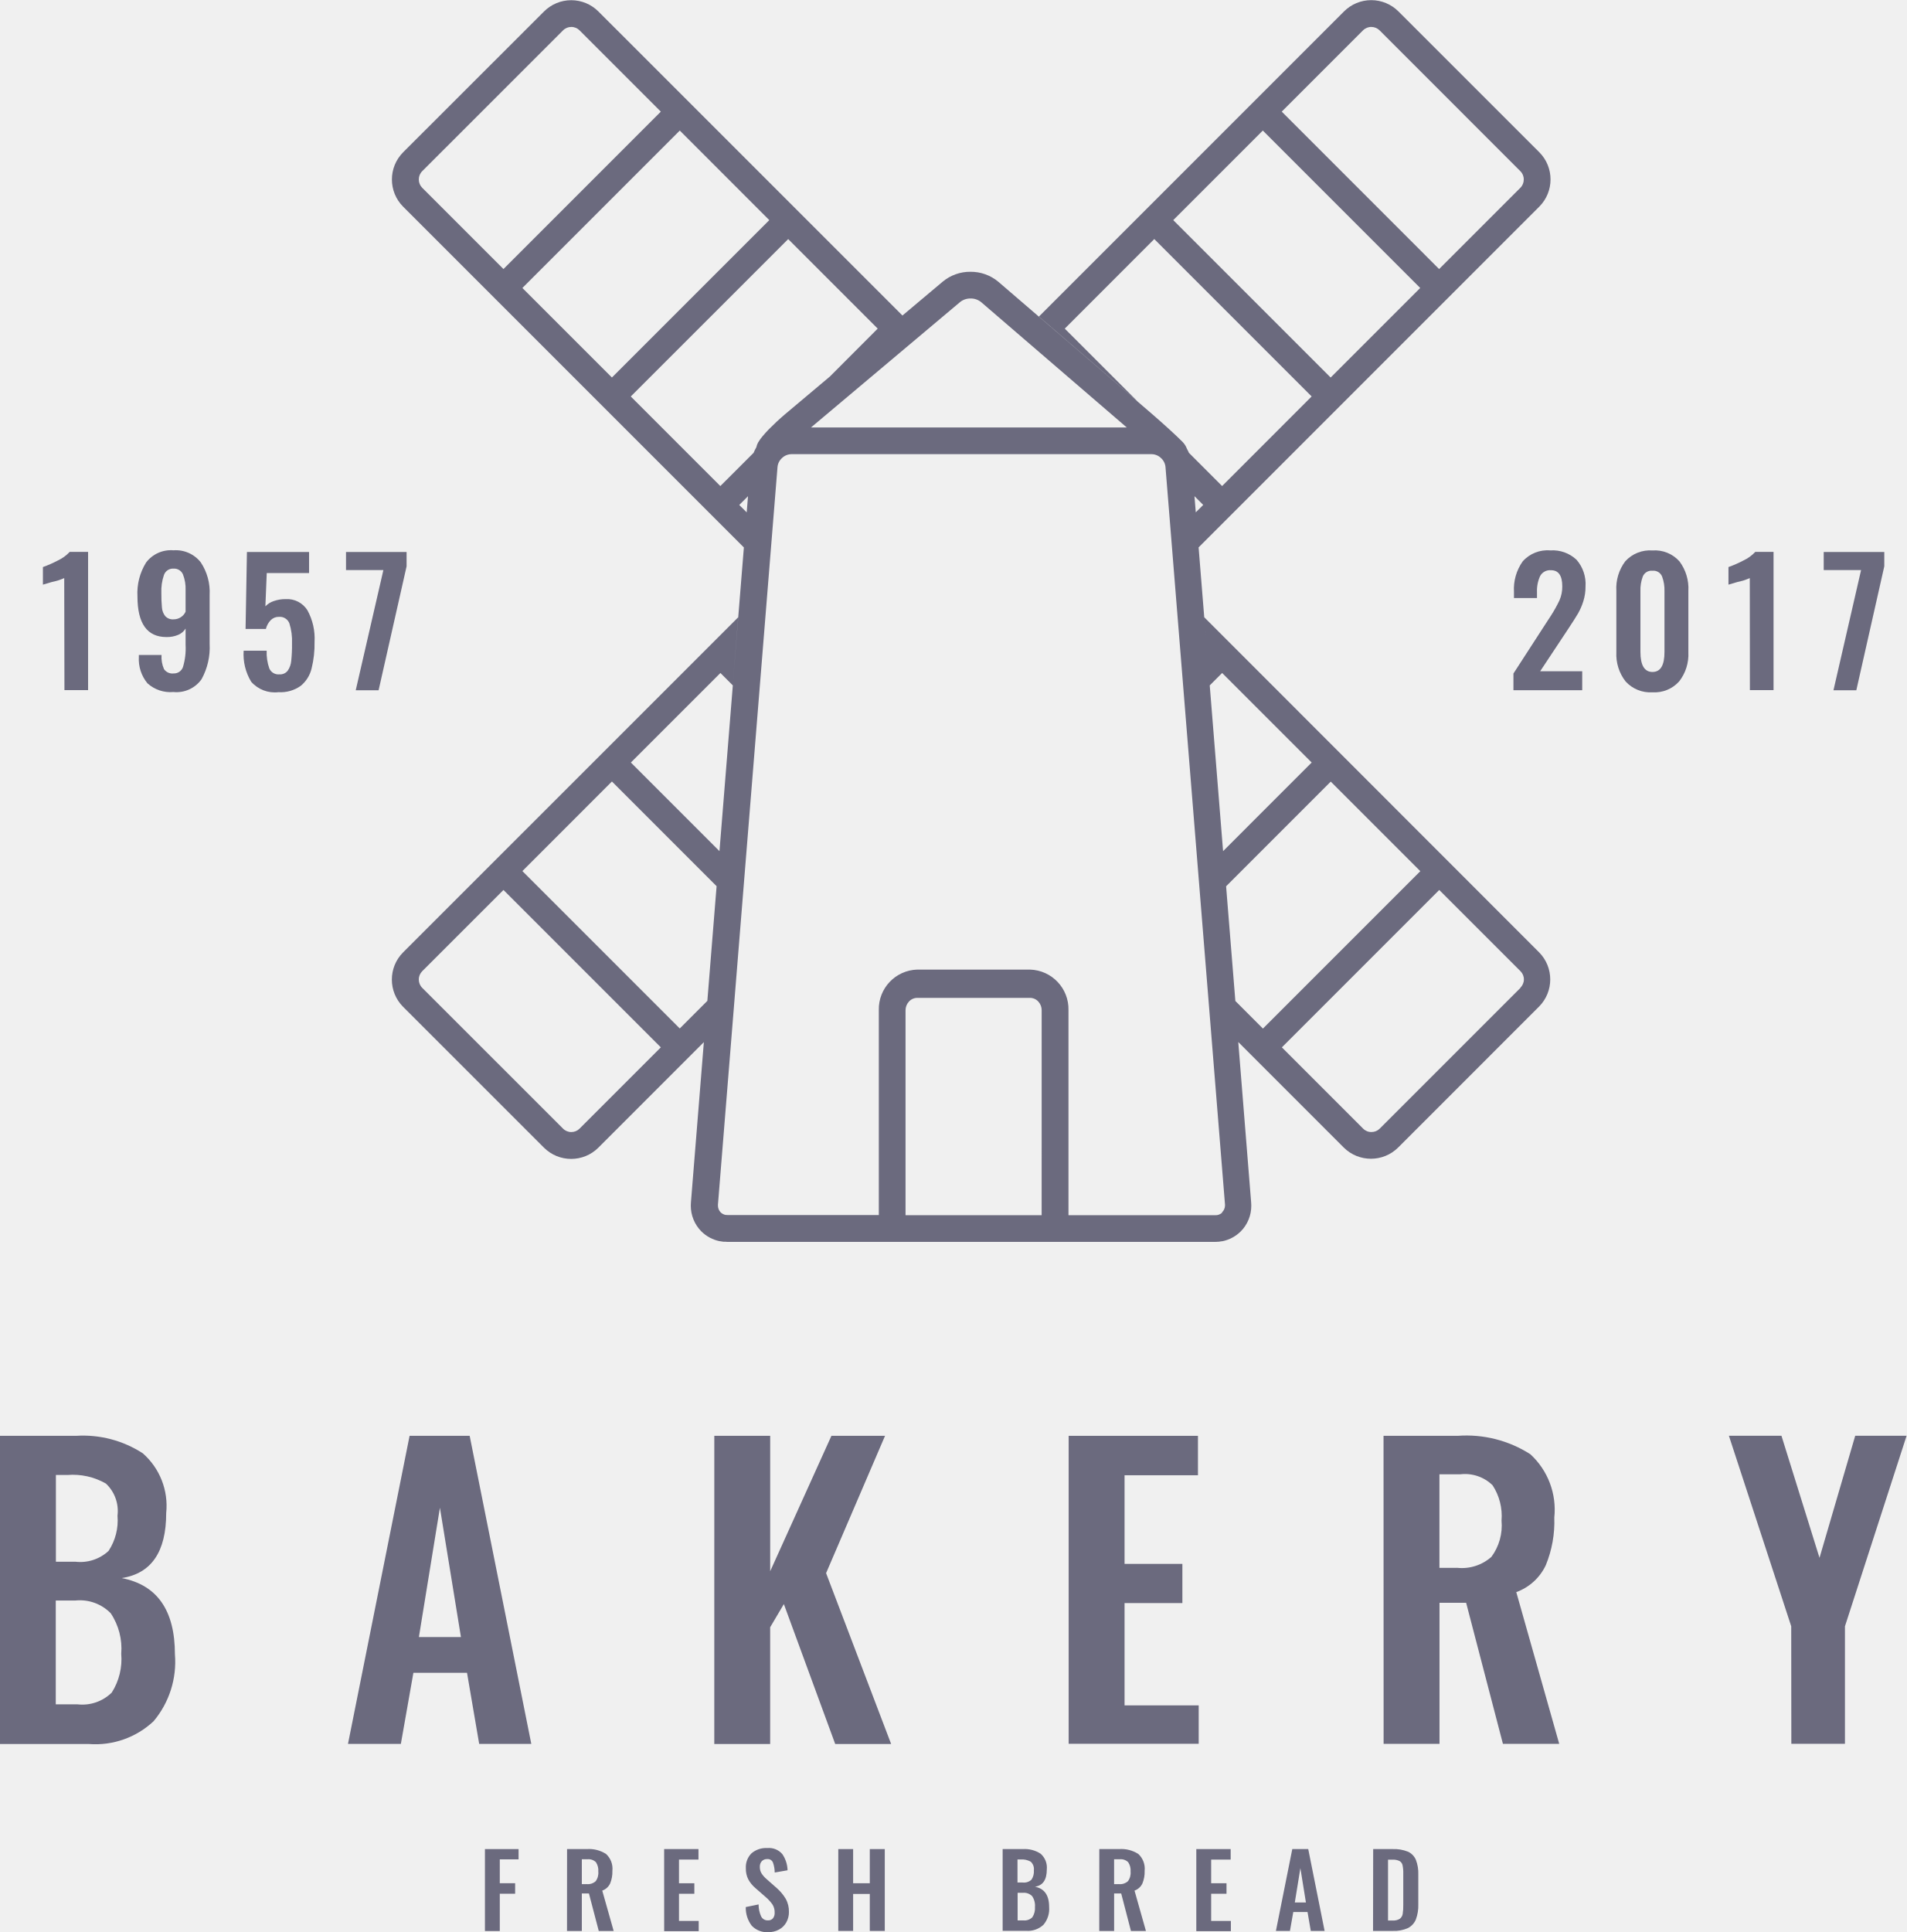
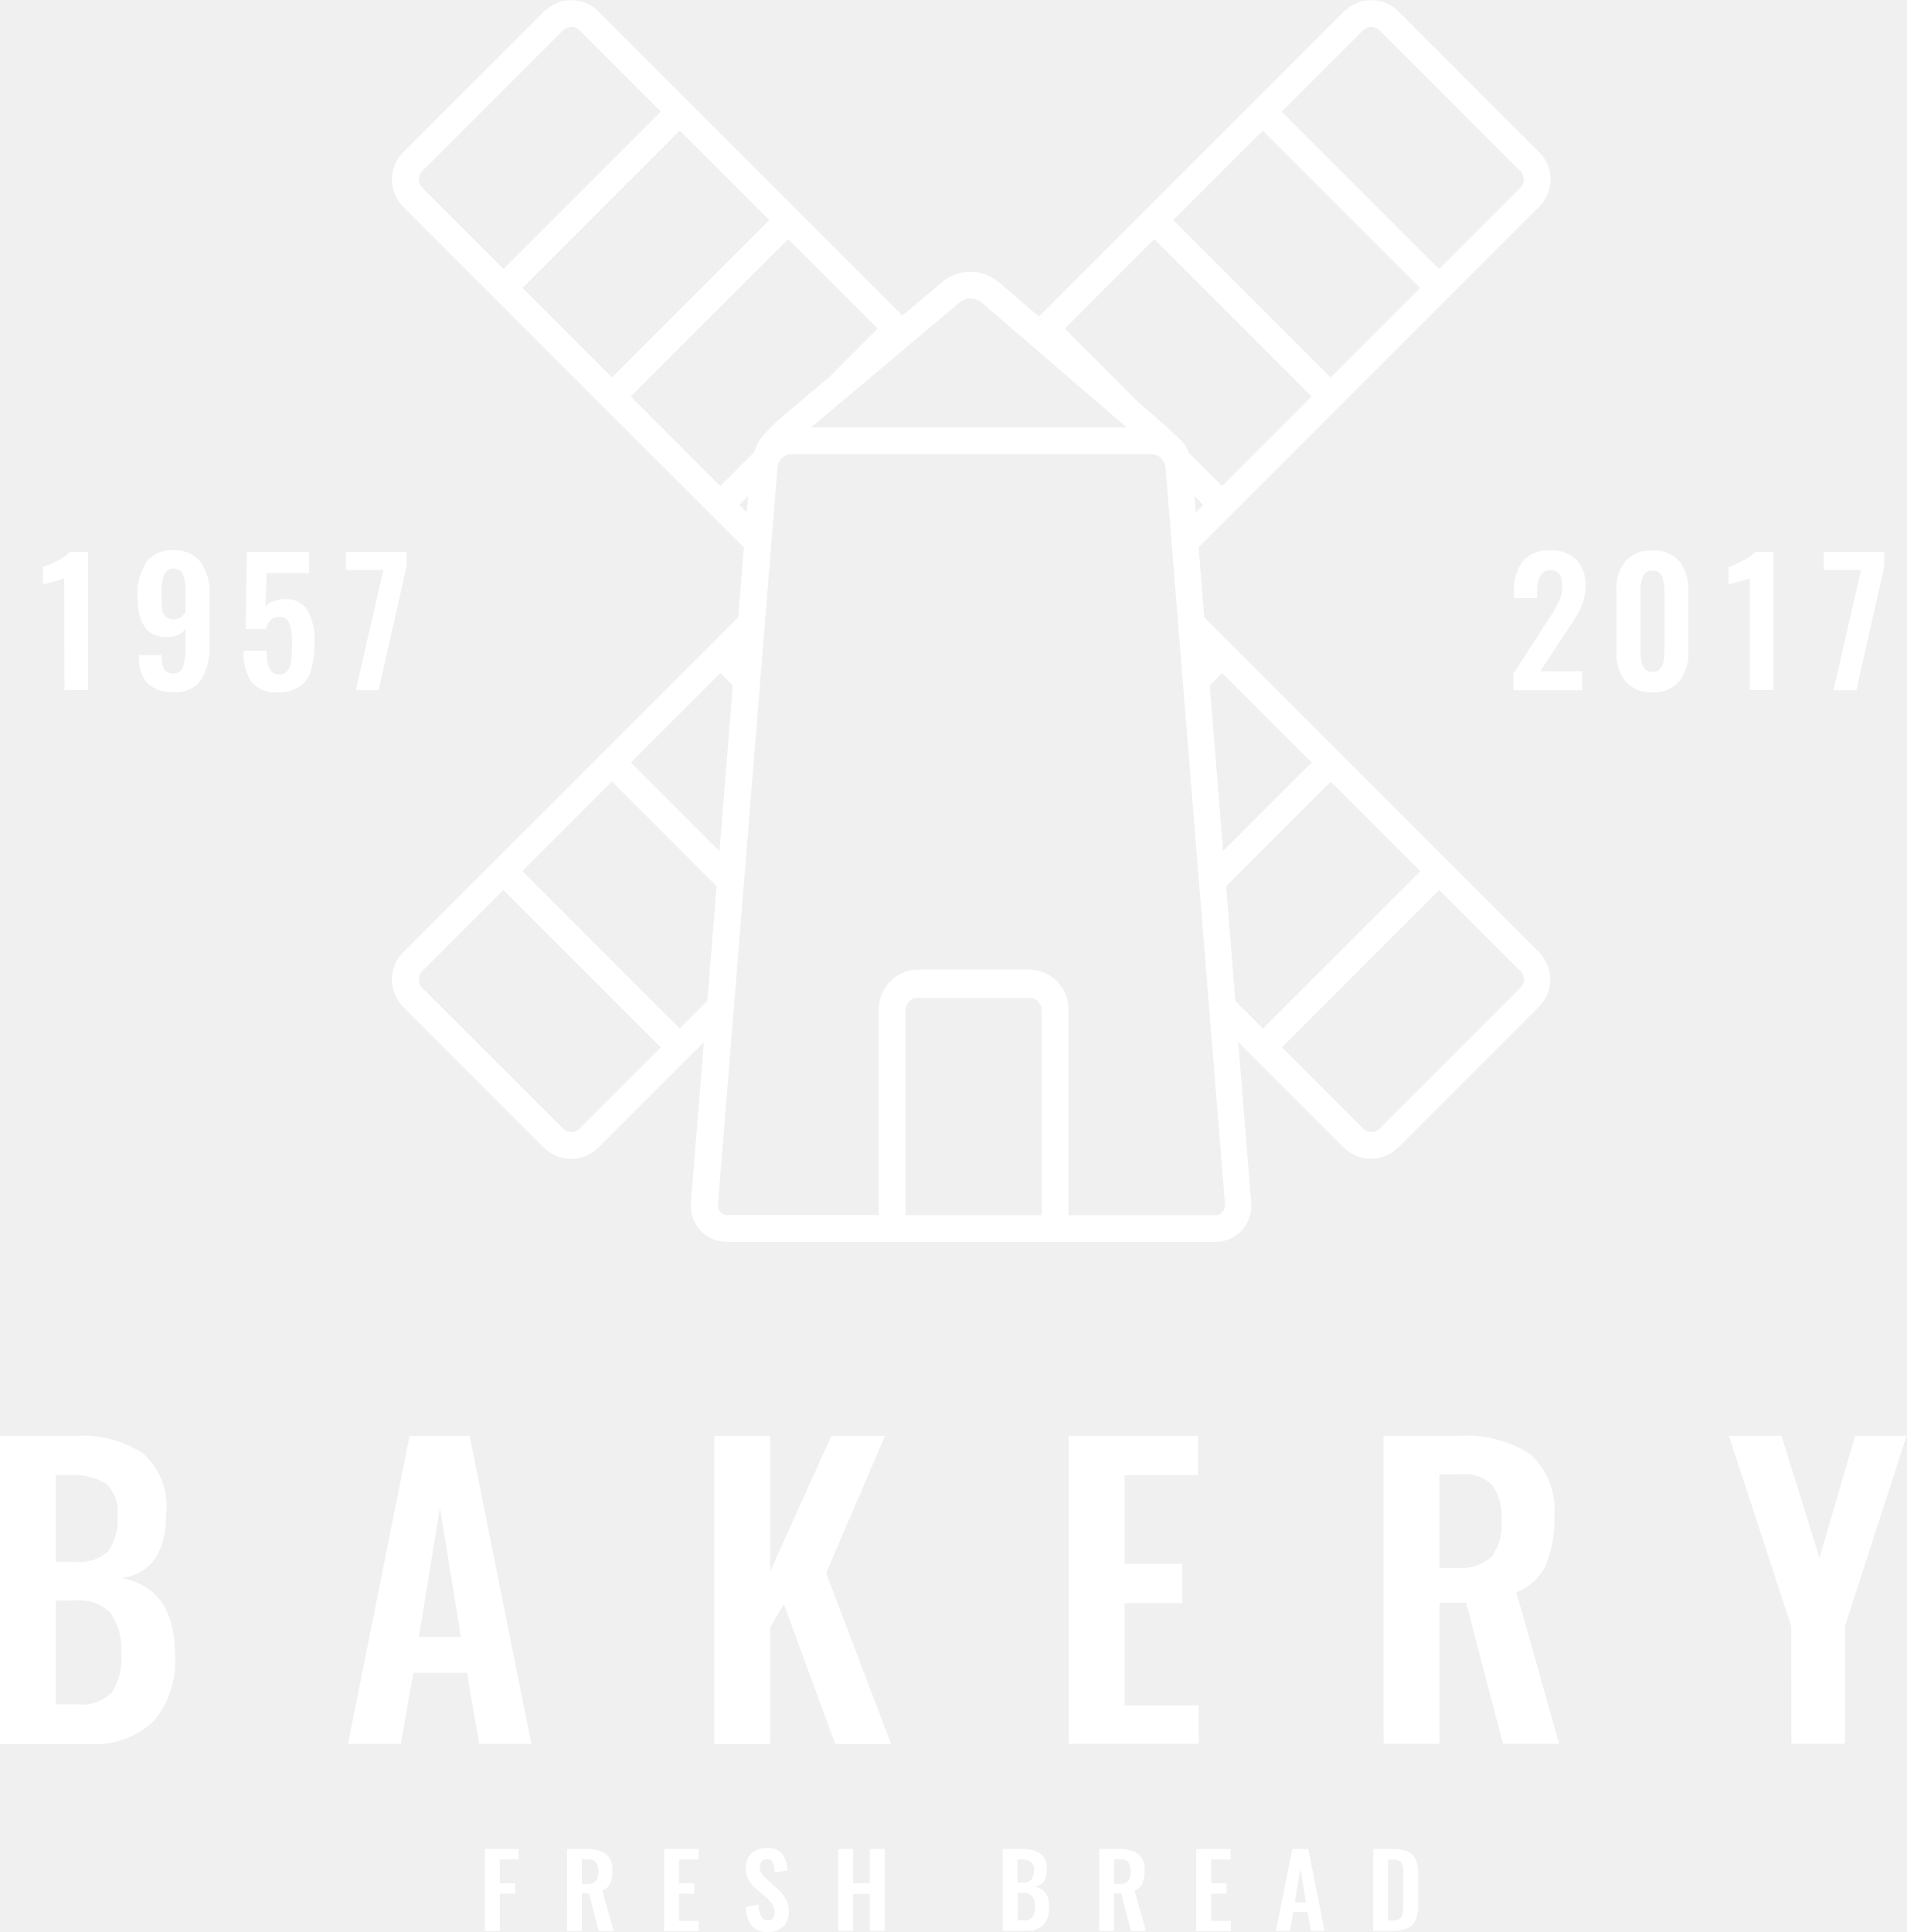
<svg xmlns="http://www.w3.org/2000/svg" id="Group_58" data-name="Group 58" width="72.542" height="73.503" viewBox="0 0 72.542 73.503">
  <g id="Group_41" data-name="Group 41" transform="translate(1.633 20.941)">
-     <path id="Path_83" data-name="Path 83" d="M-1499.659,2394.181a2.311,2.311,0,0,1-.474.149c-.221.065-.333.1-.337.1v-.669a4.459,4.459,0,0,0,.568-.25,1.465,1.465,0,0,0,.451-.327h.7v5.259h-.9Z" transform="translate(1500.47 -2393.128)" fill="#6b6a7e" />
-     <path id="Path_84" data-name="Path 84" d="M-1495.461,2398.167a1.443,1.443,0,0,1-.328-1v-.078h.864a1.13,1.13,0,0,0,.094.539.388.388,0,0,0,.367.163.361.361,0,0,0,.354-.244,2.451,2.451,0,0,0,.1-.841v-.623a.594.594,0,0,1-.279.239,1.093,1.093,0,0,1-.448.085q-1.105,0-1.105-1.546a2.206,2.206,0,0,1,.329-1.29,1.184,1.184,0,0,1,1.041-.465,1.208,1.208,0,0,1,1.039.458,2.041,2.041,0,0,1,.338,1.238v1.864a2.507,2.507,0,0,1-.308,1.345,1.166,1.166,0,0,1-1.069.487A1.3,1.3,0,0,1-1495.461,2398.167Zm1.451-2.725v-.818a1.491,1.491,0,0,0-.1-.6.367.367,0,0,0-.362-.221.362.362,0,0,0-.36.238,1.845,1.845,0,0,0-.1.691,5.339,5.339,0,0,0,.022.556.6.6,0,0,0,.124.321.39.39,0,0,0,.321.124A.5.5,0,0,0-1494.01,2395.443Z" transform="translate(1499.439 -2393.111)" fill="#6b6a7e" />
-     <path id="Path_85" data-name="Path 85" d="M-1490.355,2398.126a2.016,2.016,0,0,1-.288-1.184h.876a1.8,1.8,0,0,0,.1.675.376.376,0,0,0,.382.226.367.367,0,0,0,.319-.14.774.774,0,0,0,.134-.376,5.766,5.766,0,0,0,.029-.659,2.23,2.23,0,0,0-.1-.766.39.39,0,0,0-.4-.247.421.421,0,0,0-.308.124.72.72,0,0,0-.186.337h-.773l.052-2.928h2.364v.8h-1.61l-.052,1.267a.761.761,0,0,1,.318-.2,1.319,1.319,0,0,1,.455-.075.911.911,0,0,1,.827.425,2.232,2.232,0,0,1,.271,1.2,3.891,3.891,0,0,1-.114,1.019,1.222,1.222,0,0,1-.412.656,1.318,1.318,0,0,1-.845.241A1.194,1.194,0,0,1-1490.355,2398.126Z" transform="translate(1498.281 -2393.128)" fill="#6b6a7e" />
-     <path id="Path_86" data-name="Path 86" d="M-1484.209,2393.875h-1.422v-.687h2.305v.545l-1.065,4.715h-.87Z" transform="translate(1497.164 -2393.128)" fill="#6b6a7e" />
+     <path id="Path_83" data-name="Path 83" d="M-1499.659,2394.181a2.311,2.311,0,0,1-.474.149c-.221.065-.333.1-.337.1v-.669a4.459,4.459,0,0,0,.568-.25,1.465,1.465,0,0,0,.451-.327h.7v5.259h-.9Z" transform="translate(1500.47 -2393.128)" fill="#FFFFFF" />
+     <path id="Path_84" data-name="Path 84" d="M-1495.461,2398.167a1.443,1.443,0,0,1-.328-1v-.078h.864a1.13,1.13,0,0,0,.094.539.388.388,0,0,0,.367.163.361.361,0,0,0,.354-.244,2.451,2.451,0,0,0,.1-.841v-.623a.594.594,0,0,1-.279.239,1.093,1.093,0,0,1-.448.085q-1.105,0-1.105-1.546a2.206,2.206,0,0,1,.329-1.29,1.184,1.184,0,0,1,1.041-.465,1.208,1.208,0,0,1,1.039.458,2.041,2.041,0,0,1,.338,1.238v1.864a2.507,2.507,0,0,1-.308,1.345,1.166,1.166,0,0,1-1.069.487A1.3,1.3,0,0,1-1495.461,2398.167Zm1.451-2.725v-.818a1.491,1.491,0,0,0-.1-.6.367.367,0,0,0-.362-.221.362.362,0,0,0-.36.238,1.845,1.845,0,0,0-.1.691,5.339,5.339,0,0,0,.022.556.6.6,0,0,0,.124.321.39.39,0,0,0,.321.124A.5.5,0,0,0-1494.01,2395.443Z" transform="translate(1499.439 -2393.111)" fill="#FFFFFF" />
+     <path id="Path_85" data-name="Path 85" d="M-1490.355,2398.126a2.016,2.016,0,0,1-.288-1.184h.876a1.8,1.8,0,0,0,.1.675.376.376,0,0,0,.382.226.367.367,0,0,0,.319-.14.774.774,0,0,0,.134-.376,5.766,5.766,0,0,0,.029-.659,2.23,2.23,0,0,0-.1-.766.39.39,0,0,0-.4-.247.421.421,0,0,0-.308.124.72.72,0,0,0-.186.337h-.773l.052-2.928h2.364v.8h-1.61l-.052,1.267a.761.761,0,0,1,.318-.2,1.319,1.319,0,0,1,.455-.075.911.911,0,0,1,.827.425,2.232,2.232,0,0,1,.271,1.2,3.891,3.891,0,0,1-.114,1.019,1.222,1.222,0,0,1-.412.656,1.318,1.318,0,0,1-.845.241A1.194,1.194,0,0,1-1490.355,2398.126Z" transform="translate(1498.281 -2393.128)" fill="#FFFFFF" />
+     <path id="Path_86" data-name="Path 86" d="M-1484.209,2393.875h-1.422v-.687h2.305v.545l-1.065,4.715h-.87Z" transform="translate(1497.164 -2393.128)" fill="#FFFFFF" />
  </g>
  <g id="Group_42" data-name="Group 42" transform="translate(57.587 20.941)">
-     <path id="Path_87" data-name="Path 87" d="M-1428.475,2397.794l1.3-2.007.123-.188a5.166,5.166,0,0,0,.328-.588,1.289,1.289,0,0,0,.107-.536c0-.406-.143-.611-.429-.611a.427.427,0,0,0-.416.227,1.348,1.348,0,0,0-.117.611v.221h-.876v-.233a1.825,1.825,0,0,1,.331-1.161,1.261,1.261,0,0,1,1.052-.419,1.325,1.325,0,0,1,1,.358,1.406,1.406,0,0,1,.34,1.013,1.83,1.83,0,0,1-.084.565,2.37,2.37,0,0,1-.2.461q-.117.2-.363.572l-1.079,1.629h1.6v.721h-2.617Z" transform="translate(1428.475 -2393.111)" fill="#6b6a7e" />
-     <path id="Path_88" data-name="Path 88" d="M-1423.087,2398.094a1.672,1.672,0,0,1-.35-1.111v-2.332a1.7,1.7,0,0,1,.341-1.129,1.27,1.27,0,0,1,1.034-.41,1.251,1.251,0,0,1,1.024.413,1.711,1.711,0,0,1,.341,1.126v2.332a1.668,1.668,0,0,1-.35,1.111,1.256,1.256,0,0,1-1.014.415A1.272,1.272,0,0,1-1423.087,2398.094Zm1.481-1.124v-2.306a1.471,1.471,0,0,0-.091-.561.355.355,0,0,0-.365-.219.358.358,0,0,0-.368.216,1.45,1.45,0,0,0-.091.564v2.306q0,.765.459.765T-1421.606,2396.97Z" transform="translate(1427.353 -2393.111)" fill="#6b6a7e" />
-     <path id="Path_89" data-name="Path 89" d="M-1417.136,2394.181a2.318,2.318,0,0,1-.473.149c-.221.065-.334.1-.338.1v-.669a4.466,4.466,0,0,0,.569-.25,1.475,1.475,0,0,0,.451-.327h.695v5.259h-.9Z" transform="translate(1426.129 -2393.128)" fill="#6b6a7e" />
-     <path id="Path_90" data-name="Path 90" d="M-1411.863,2393.875h-1.422v-.687h2.305v.545l-1.064,4.715h-.87Z" transform="translate(1425.091 -2393.128)" fill="#6b6a7e" />
+     <path id="Path_87" data-name="Path 87" d="M-1428.475,2397.794l1.3-2.007.123-.188a5.166,5.166,0,0,0,.328-.588,1.289,1.289,0,0,0,.107-.536c0-.406-.143-.611-.429-.611a.427.427,0,0,0-.416.227,1.348,1.348,0,0,0-.117.611v.221h-.876v-.233a1.825,1.825,0,0,1,.331-1.161,1.261,1.261,0,0,1,1.052-.419,1.325,1.325,0,0,1,1,.358,1.406,1.406,0,0,1,.34,1.013,1.83,1.83,0,0,1-.084.565,2.37,2.37,0,0,1-.2.461q-.117.2-.363.572l-1.079,1.629h1.6v.721h-2.617Z" transform="translate(1428.475 -2393.111)" fill="#FFFFFF" />
+     <path id="Path_88" data-name="Path 88" d="M-1423.087,2398.094a1.672,1.672,0,0,1-.35-1.111v-2.332a1.7,1.7,0,0,1,.341-1.129,1.27,1.27,0,0,1,1.034-.41,1.251,1.251,0,0,1,1.024.413,1.711,1.711,0,0,1,.341,1.126v2.332a1.668,1.668,0,0,1-.35,1.111,1.256,1.256,0,0,1-1.014.415A1.272,1.272,0,0,1-1423.087,2398.094Zm1.481-1.124v-2.306a1.471,1.471,0,0,0-.091-.561.355.355,0,0,0-.365-.219.358.358,0,0,0-.368.216,1.45,1.45,0,0,0-.091.564v2.306q0,.765.459.765T-1421.606,2396.97Z" transform="translate(1427.353 -2393.111)" fill="#FFFFFF" />
+     <path id="Path_89" data-name="Path 89" d="M-1417.136,2394.181a2.318,2.318,0,0,1-.473.149c-.221.065-.334.1-.338.1v-.669a4.466,4.466,0,0,0,.569-.25,1.475,1.475,0,0,0,.451-.327h.695v5.259h-.9Z" transform="translate(1426.129 -2393.128)" fill="#FFFFFF" />
+     <path id="Path_90" data-name="Path 90" d="M-1411.863,2393.875h-1.422v-.687h2.305v.545l-1.064,4.715h-.87Z" transform="translate(1425.091 -2393.128)" fill="#FFFFFF" />
  </g>
  <g id="Group_44" data-name="Group 44" transform="translate(0 54.626)">
    <g id="Group_43" data-name="Group 43">
-       <path id="Path_91" data-name="Path 91" d="M-1502.571,2436.453h2.894a4.175,4.175,0,0,1,2.539.665,2.656,2.656,0,0,1,.891,2.272q0,2.214-1.693,2.475,2.024.391,2.025,2.9a3.513,3.513,0,0,1-.811,2.545,3.234,3.234,0,0,1-2.459.868h-3.387Zm2.866,4.789a1.58,1.58,0,0,0,1.266-.412,2.109,2.109,0,0,0,.339-1.338,1.435,1.435,0,0,0-.441-1.223,2.536,2.536,0,0,0-1.47-.326h-.433v3.3Zm.086,5.427a1.6,1.6,0,0,0,1.3-.448,2.37,2.37,0,0,0,.361-1.477,2.419,2.419,0,0,0-.4-1.541,1.643,1.643,0,0,0-1.339-.485h-.752v3.95Z" transform="translate(1502.571 -2436.453)" fill="#6b6a7e" />
-       <path id="Path_92" data-name="Path 92" d="M-1483.19,2436.453h2.286l2.345,11.72h-1.983l-.463-2.705h-2.04l-.477,2.705h-2.012Zm1.954,7.656-.8-4.921-.8,4.921Z" transform="translate(1498.775 -2436.453)" fill="#6b6a7e" />
-       <path id="Path_93" data-name="Path 93" d="M-1467.6,2436.453h2.126v5.152l2.33-5.152h2.04l-2.243,5.224,2.475,6.5H-1463l-1.954-5.323-.521.882v4.442h-2.126Z" transform="translate(1494.78 -2436.453)" fill="#6b6a7e" />
-       <path id="Path_94" data-name="Path 94" d="M-1450.251,2436.453h4.92v1.5h-2.793v3.372h2.2v1.491h-2.2v3.892h2.821v1.461h-4.948Z" transform="translate(1490.914 -2436.453)" fill="#6b6a7e" />
-       <path id="Path_95" data-name="Path 95" d="M-1434.835,2436.453h2.822a4.509,4.509,0,0,1,2.764.7,2.864,2.864,0,0,1,.912,2.41,4.352,4.352,0,0,1-.325,1.815,1.993,1.993,0,0,1-1.122,1.021l1.634,5.773h-2.142l-1.4-5.367h-1.013v5.367h-2.127Zm2.807,5.022a1.689,1.689,0,0,0,1.3-.42,2.008,2.008,0,0,0,.383-1.375,2.138,2.138,0,0,0-.34-1.345,1.5,1.5,0,0,0-1.223-.419h-.8v3.56Z" transform="translate(1487.479 -2436.453)" fill="#6b6a7e" />
-       <path id="Path_96" data-name="Path 96" d="M-1415.556,2443.7l-2.372-7.25h2l1.448,4.645,1.359-4.645h1.955l-2.346,7.25v4.47h-2.04Z" transform="translate(1483.713 -2436.453)" fill="#6b6a7e" />
+       <path id="Path_91" data-name="Path 91" d="M-1502.571,2436.453h2.894a4.175,4.175,0,0,1,2.539.665,2.656,2.656,0,0,1,.891,2.272q0,2.214-1.693,2.475,2.024.391,2.025,2.9a3.513,3.513,0,0,1-.811,2.545,3.234,3.234,0,0,1-2.459.868h-3.387Zm2.866,4.789a1.58,1.58,0,0,0,1.266-.412,2.109,2.109,0,0,0,.339-1.338,1.435,1.435,0,0,0-.441-1.223,2.536,2.536,0,0,0-1.47-.326h-.433v3.3Zm.086,5.427a1.6,1.6,0,0,0,1.3-.448,2.37,2.37,0,0,0,.361-1.477,2.419,2.419,0,0,0-.4-1.541,1.643,1.643,0,0,0-1.339-.485h-.752v3.95Z" transform="translate(1502.571 -2436.453)" fill="#FFFFFF" />
+       <path id="Path_92" data-name="Path 92" d="M-1483.19,2436.453h2.286l2.345,11.72h-1.983l-.463-2.705h-2.04l-.477,2.705h-2.012Zm1.954,7.656-.8-4.921-.8,4.921Z" transform="translate(1498.775 -2436.453)" fill="#FFFFFF" />
+       <path id="Path_93" data-name="Path 93" d="M-1467.6,2436.453h2.126v5.152l2.33-5.152h2.04l-2.243,5.224,2.475,6.5H-1463l-1.954-5.323-.521.882v4.442h-2.126Z" transform="translate(1494.78 -2436.453)" fill="#FFFFFF" />
+       <path id="Path_94" data-name="Path 94" d="M-1450.251,2436.453h4.92v1.5h-2.793v3.372h2.2v1.491h-2.2v3.892h2.821v1.461h-4.948Z" transform="translate(1490.914 -2436.453)" fill="#FFFFFF" />
+       <path id="Path_95" data-name="Path 95" d="M-1434.835,2436.453h2.822a4.509,4.509,0,0,1,2.764.7,2.864,2.864,0,0,1,.912,2.41,4.352,4.352,0,0,1-.325,1.815,1.993,1.993,0,0,1-1.122,1.021l1.634,5.773h-2.142l-1.4-5.367h-1.013v5.367h-2.127Zm2.807,5.022a1.689,1.689,0,0,0,1.3-.42,2.008,2.008,0,0,0,.383-1.375,2.138,2.138,0,0,0-.34-1.345,1.5,1.5,0,0,0-1.223-.419h-.8v3.56Z" transform="translate(1487.479 -2436.453)" fill="#FFFFFF" />
+       <path id="Path_96" data-name="Path 96" d="M-1415.556,2443.7l-2.372-7.25h2l1.448,4.645,1.359-4.645h1.955l-2.346,7.25v4.47h-2.04Z" transform="translate(1483.713 -2436.453)" fill="#FFFFFF" />
    </g>
  </g>
  <g id="Group_45" data-name="Group 45" transform="translate(18.452 70.313)">
-     <path id="Path_97" data-name="Path 97" d="M-1478.829,2456.682h1.28v.391h-.715v.908h.584v.4h-.584v1.419h-.565Z" transform="translate(1478.829 -2456.647)" fill="#6b6a7e" />
-     <path id="Path_98" data-name="Path 98" d="M-1474.808,2456.682h.749a1.2,1.2,0,0,1,.734.186.76.76,0,0,1,.242.64,1.168,1.168,0,0,1-.086.483.525.525,0,0,1-.3.271l.434,1.535h-.567l-.374-1.427h-.27v1.427h-.564Zm.746,1.333a.443.443,0,0,0,.343-.111.531.531,0,0,0,.1-.365.569.569,0,0,0-.09-.357.4.4,0,0,0-.325-.112h-.212v.946Z" transform="translate(1477.933 -2456.647)" fill="#6b6a7e" />
-     <path id="Path_99" data-name="Path 99" d="M-1470.055,2456.682h1.306v.4h-.741v.9h.584v.4h-.584v1.034h.75v.389h-1.314Z" transform="translate(1476.874 -2456.647)" fill="#6b6a7e" />
-     <path id="Path_100" data-name="Path 100" d="M-1465.831,2459.589a1.115,1.115,0,0,1-.228-.711l.488-.1a1.074,1.074,0,0,0,.094.451.275.275,0,0,0,.26.156.236.236,0,0,0,.193-.079.326.326,0,0,0,.064-.214.557.557,0,0,0-.082-.311,1.562,1.562,0,0,0-.26-.284l-.392-.342a1.17,1.17,0,0,1-.271-.333.886.886,0,0,1-.091-.421.741.741,0,0,1,.215-.568.847.847,0,0,1,.6-.2.67.67,0,0,1,.572.229,1.143,1.143,0,0,1,.2.617l-.489.085a1.163,1.163,0,0,0-.067-.381.215.215,0,0,0-.217-.131.271.271,0,0,0-.207.08.3.3,0,0,0-.075.211.462.462,0,0,0,.062.25,1.007,1.007,0,0,0,.192.219l.389.343a1.726,1.726,0,0,1,.341.407.976.976,0,0,1,.123.5.789.789,0,0,1-.1.4.7.7,0,0,1-.275.271.826.826,0,0,1-.407.1A.8.8,0,0,1-1465.831,2459.589Z" transform="translate(1475.984 -2456.637)" fill="#6b6a7e" />
-     <path id="Path_101" data-name="Path 101" d="M-1461.53,2456.682h.565v1.3h.634v-1.3h.57v3.114h-.57v-1.407h-.634v1.407h-.565Z" transform="translate(1474.975 -2456.647)" fill="#6b6a7e" />
-     <path id="Path_102" data-name="Path 102" d="M-1453.483,2456.682h.769a1.113,1.113,0,0,1,.675.176.7.7,0,0,1,.236.6c0,.392-.149.611-.45.657.36.068.539.325.539.769a.935.935,0,0,1-.215.677.863.863,0,0,1-.654.231h-.9Zm.762,1.272a.416.416,0,0,0,.336-.109.56.56,0,0,0,.09-.357.379.379,0,0,0-.117-.324.676.676,0,0,0-.391-.087h-.115v.877Zm.023,1.441a.425.425,0,0,0,.345-.118.629.629,0,0,0,.1-.393.642.642,0,0,0-.106-.409.433.433,0,0,0-.354-.129h-.2v1.049Z" transform="translate(1473.182 -2456.647)" fill="#6b6a7e" />
-     <path id="Path_103" data-name="Path 103" d="M-1448.75,2456.682h.749a1.2,1.2,0,0,1,.735.186.76.76,0,0,1,.241.64,1.157,1.157,0,0,1-.085.483.528.528,0,0,1-.3.271l.434,1.535h-.57l-.371-1.427h-.269v1.427h-.566Zm.746,1.333a.446.446,0,0,0,.344-.111.531.531,0,0,0,.1-.365.559.559,0,0,0-.091-.357.4.4,0,0,0-.325-.112h-.211v.946Z" transform="translate(1472.127 -2456.647)" fill="#6b6a7e" />
-     <path id="Path_104" data-name="Path 104" d="M-1444,2456.682h1.307v.4h-.742v.9h.584v.4h-.584v1.034h.75v.389H-1444Z" transform="translate(1471.068 -2456.647)" fill="#6b6a7e" />
-     <path id="Path_105" data-name="Path 105" d="M-1439.481,2456.682h.607l.623,3.114h-.526l-.124-.72h-.542l-.127.72h-.534Zm.519,2.032-.211-1.307-.212,1.307Z" transform="translate(1470.201 -2456.647)" fill="#6b6a7e" />
-     <path id="Path_106" data-name="Path 106" d="M-1435.342,2456.682h.734a1.423,1.423,0,0,1,.592.1.6.6,0,0,1,.3.312,1.42,1.42,0,0,1,.091.556v1.134a1.514,1.514,0,0,1-.091.572.645.645,0,0,1-.3.33,1.264,1.264,0,0,1-.574.109h-.757Zm.742,2.717a.45.45,0,0,0,.272-.065.293.293,0,0,0,.109-.183,1.937,1.937,0,0,0,.022-.348v-1.191a1.343,1.343,0,0,0-.027-.315.239.239,0,0,0-.113-.159.54.54,0,0,0-.271-.053h-.169v2.315Z" transform="translate(1469.14 -2456.647)" fill="#6b6a7e" />
+     <path id="Path_97" data-name="Path 97" d="M-1478.829,2456.682h1.28v.391h-.715v.908h.584v.4h-.584v1.419h-.565Z" transform="translate(1478.829 -2456.647)" fill="#FFFFFF" />
+     <path id="Path_98" data-name="Path 98" d="M-1474.808,2456.682h.749a1.2,1.2,0,0,1,.734.186.76.76,0,0,1,.242.64,1.168,1.168,0,0,1-.086.483.525.525,0,0,1-.3.271l.434,1.535h-.567l-.374-1.427h-.27v1.427h-.564Zm.746,1.333a.443.443,0,0,0,.343-.111.531.531,0,0,0,.1-.365.569.569,0,0,0-.09-.357.4.4,0,0,0-.325-.112h-.212v.946Z" transform="translate(1477.933 -2456.647)" fill="#FFFFFF" />
+     <path id="Path_99" data-name="Path 99" d="M-1470.055,2456.682h1.306v.4h-.741v.9h.584v.4h-.584v1.034h.75v.389h-1.314Z" transform="translate(1476.874 -2456.647)" fill="#FFFFFF" />
+     <path id="Path_100" data-name="Path 100" d="M-1465.831,2459.589a1.115,1.115,0,0,1-.228-.711l.488-.1a1.074,1.074,0,0,0,.094.451.275.275,0,0,0,.26.156.236.236,0,0,0,.193-.079.326.326,0,0,0,.064-.214.557.557,0,0,0-.082-.311,1.562,1.562,0,0,0-.26-.284l-.392-.342a1.17,1.17,0,0,1-.271-.333.886.886,0,0,1-.091-.421.741.741,0,0,1,.215-.568.847.847,0,0,1,.6-.2.67.67,0,0,1,.572.229,1.143,1.143,0,0,1,.2.617l-.489.085a1.163,1.163,0,0,0-.067-.381.215.215,0,0,0-.217-.131.271.271,0,0,0-.207.08.3.3,0,0,0-.075.211.462.462,0,0,0,.062.25,1.007,1.007,0,0,0,.192.219l.389.343a1.726,1.726,0,0,1,.341.407.976.976,0,0,1,.123.5.789.789,0,0,1-.1.4.7.7,0,0,1-.275.271.826.826,0,0,1-.407.1A.8.8,0,0,1-1465.831,2459.589Z" transform="translate(1475.984 -2456.637)" fill="#FFFFFF" />
+     <path id="Path_101" data-name="Path 101" d="M-1461.53,2456.682h.565v1.3h.634v-1.3h.57v3.114h-.57v-1.407h-.634v1.407h-.565Z" transform="translate(1474.975 -2456.647)" fill="#FFFFFF" />
+     <path id="Path_102" data-name="Path 102" d="M-1453.483,2456.682h.769a1.113,1.113,0,0,1,.675.176.7.7,0,0,1,.236.6c0,.392-.149.611-.45.657.36.068.539.325.539.769a.935.935,0,0,1-.215.677.863.863,0,0,1-.654.231h-.9Zm.762,1.272a.416.416,0,0,0,.336-.109.56.56,0,0,0,.09-.357.379.379,0,0,0-.117-.324.676.676,0,0,0-.391-.087h-.115v.877Zm.023,1.441a.425.425,0,0,0,.345-.118.629.629,0,0,0,.1-.393.642.642,0,0,0-.106-.409.433.433,0,0,0-.354-.129h-.2v1.049Z" transform="translate(1473.182 -2456.647)" fill="#FFFFFF" />
+     <path id="Path_103" data-name="Path 103" d="M-1448.75,2456.682h.749a1.2,1.2,0,0,1,.735.186.76.76,0,0,1,.241.64,1.157,1.157,0,0,1-.085.483.528.528,0,0,1-.3.271l.434,1.535h-.57l-.371-1.427h-.269v1.427h-.566Zm.746,1.333a.446.446,0,0,0,.344-.111.531.531,0,0,0,.1-.365.559.559,0,0,0-.091-.357.4.4,0,0,0-.325-.112h-.211v.946Z" transform="translate(1472.127 -2456.647)" fill="#FFFFFF" />
+     <path id="Path_104" data-name="Path 104" d="M-1444,2456.682h1.307v.4h-.742v.9h.584v.4h-.584v1.034h.75v.389H-1444Z" transform="translate(1471.068 -2456.647)" fill="#FFFFFF" />
+     <path id="Path_105" data-name="Path 105" d="M-1439.481,2456.682h.607l.623,3.114h-.526l-.124-.72h-.542l-.127.72h-.534Zm.519,2.032-.211-1.307-.212,1.307Z" transform="translate(1470.201 -2456.647)" fill="#FFFFFF" />
+     <path id="Path_106" data-name="Path 106" d="M-1435.342,2456.682h.734a1.423,1.423,0,0,1,.592.1.6.6,0,0,1,.3.312,1.42,1.42,0,0,1,.091.556v1.134a1.514,1.514,0,0,1-.091.572.645.645,0,0,1-.3.33,1.264,1.264,0,0,1-.574.109h-.757Zm.742,2.717a.45.45,0,0,0,.272-.065.293.293,0,0,0,.109-.183,1.937,1.937,0,0,0,.022-.348v-1.191a1.343,1.343,0,0,0-.027-.315.239.239,0,0,0-.113-.159.54.54,0,0,0-.271-.053h-.169v2.315Z" transform="translate(1469.14 -2456.647)" fill="#FFFFFF" />
  </g>
-   <path id="Path_107" data-name="Path 107" d="M-1470.424,2412.4a.494.494,0,0,1-.076-.005A.5.5,0,0,0-1470.424,2412.4Zm18.555,1.021h0Zm-.605-23.771.11,1.365-.482-5.971.333.333-.284.283.108,1.333,12.963-12.964a1.466,1.466,0,0,0,0-2.071l-5.358-5.356a1.464,1.464,0,0,0-2.072,0l-11.608,11.608,3.759,3.235-2.776-2.776,3.406-3.407,5.988,5.988-3.407,3.408-1.263-1.263c.009.019.017.037.024.055a1.821,1.821,0,0,0-.1-.21.51.51,0,0,0-.033-.075.785.785,0,0,0-.147-.2c-.234-.236-.728-.686-1.137-1.039l-5.855-5.036a1.629,1.629,0,0,0-1.064-.383,1.624,1.624,0,0,0-1.051.371l-6.009,5.052c-.215.183-.427.381-.605.562-.089.092-.169.18-.237.261a1.687,1.687,0,0,0-.181.252.639.639,0,0,0-.065.178h0a1.9,1.9,0,0,0-.106.213l-1.264,1.263-3.408-3.408,5.99-5.988,3.406,3.406-1.84,1.843,2.782-2.341-11.569-11.567a1.462,1.462,0,0,0-2.07,0l-5.36,5.356a1.467,1.467,0,0,0,0,2.071l12.965,12.964.108-1.334-.284-.283.333-.333-.574,7.107.2-2.5-12.75,12.748a1.467,1.467,0,0,0,0,2.071l5.36,5.359a1.466,1.466,0,0,0,2.07,0l4.014-4.015-.492,6.1c0,.039-.005.079-.005.117a1.386,1.386,0,0,0,.4.982,1.39,1.39,0,0,0,.7.375h.015l.119.019h.024c.04,0,.081,0,.122.006h18.566c.041,0,.082,0,.122-.006h.024l.118-.018a.048.048,0,0,1,.017,0,1.39,1.39,0,0,0,.7-.375,1.379,1.379,0,0,0,.4-.982.962.962,0,0,0-.005-.116l-.546-6.8.054.692,4.014,4.015a1.469,1.469,0,0,0,2.072,0l5.358-5.359a1.466,1.466,0,0,0,0-2.071Zm6.041-22.328a.442.442,0,0,1,.315-.13.448.448,0,0,1,.316.13l5.357,5.358a.435.435,0,0,1,.129.315.441.441,0,0,1-.129.316l-3.092,3.092-5.988-5.989Zm-7.22,7.219,3.408-3.407,5.989,5.989-3.408,3.407Zm-28.578-1.23a.444.444,0,0,1-.129-.316.438.438,0,0,1,.129-.315l5.359-5.358a.441.441,0,0,1,.314-.13.441.441,0,0,1,.315.13l3.092,3.092-5.988,5.989Zm3.812,3.812,5.989-5.989,3.406,3.407-5.988,5.988Zm26.626,14.648,3.407,3.406-3.371,3.372-.508-6.306Zm-9.966-14.117a.621.621,0,0,1,.394-.131.619.619,0,0,1,.4.137l5.543,4.77h-12.015Zm-9.125,14.117.472.472-.508,6.306-3.371-3.372Zm-5.359,17.335a.441.441,0,0,1-.315.13.439.439,0,0,1-.314-.13l-5.359-5.357a.445.445,0,0,1-.129-.316.441.441,0,0,1,.129-.316l3.092-3.091,5.988,5.988Zm5.182-8.834-.32,3.973-1.049,1.05-5.989-5.988,3.407-3.408,3.983,3.983Zm12.4,12.128h-5.179V2404.6a.49.49,0,0,1,.132-.331.43.43,0,0,1,.316-.138h4.287a.428.428,0,0,1,.315.138.481.481,0,0,1,.13.331Zm6.871-.1a.368.368,0,0,1-.267.1h-5.583V2404.6a1.508,1.508,0,0,0-1.465-1.545h-4.287a1.508,1.508,0,0,0-1.465,1.545v7.793h-5.752a.547.547,0,0,1-.078-.005l-.006,0a.374.374,0,0,1-.185-.1.372.372,0,0,1-.1-.261V2412l2.267-28.071a.525.525,0,0,1,.173-.338.522.522,0,0,1,.35-.145h13.715a.519.519,0,0,1,.351.145.528.528,0,0,1,.173.338l2.265,28.069a.282.282,0,0,1,0,.035A.364.364,0,0,1-1451.8,2412.292Zm.5-8.051-.321-3.974-.031-.389,3.982-3.983,3.408,3.408-5.989,5.988Zm10.85-.5-5.357,5.357a.44.44,0,0,1-.316.129.434.434,0,0,1-.315-.129l-3.092-3.092,5.988-5.988,3.092,3.091a.438.438,0,0,1,.129.316A.442.442,0,0,1-1440.447,2403.745Z" transform="translate(1498.296 -2366.167)" fill="#6b6a7e" />
+   <path id="Path_107" data-name="Path 107" d="M-1470.424,2412.4a.494.494,0,0,1-.076-.005A.5.5,0,0,0-1470.424,2412.4Zm18.555,1.021h0Zm-.605-23.771.11,1.365-.482-5.971.333.333-.284.283.108,1.333,12.963-12.964a1.466,1.466,0,0,0,0-2.071l-5.358-5.356a1.464,1.464,0,0,0-2.072,0l-11.608,11.608,3.759,3.235-2.776-2.776,3.406-3.407,5.988,5.988-3.407,3.408-1.263-1.263c.009.019.017.037.024.055a1.821,1.821,0,0,0-.1-.21.51.51,0,0,0-.033-.075.785.785,0,0,0-.147-.2c-.234-.236-.728-.686-1.137-1.039l-5.855-5.036a1.629,1.629,0,0,0-1.064-.383,1.624,1.624,0,0,0-1.051.371l-6.009,5.052c-.215.183-.427.381-.605.562-.089.092-.169.18-.237.261a1.687,1.687,0,0,0-.181.252.639.639,0,0,0-.065.178h0a1.9,1.9,0,0,0-.106.213l-1.264,1.263-3.408-3.408,5.99-5.988,3.406,3.406-1.84,1.843,2.782-2.341-11.569-11.567a1.462,1.462,0,0,0-2.07,0l-5.36,5.356a1.467,1.467,0,0,0,0,2.071l12.965,12.964.108-1.334-.284-.283.333-.333-.574,7.107.2-2.5-12.75,12.748a1.467,1.467,0,0,0,0,2.071l5.36,5.359a1.466,1.466,0,0,0,2.07,0l4.014-4.015-.492,6.1c0,.039-.005.079-.005.117a1.386,1.386,0,0,0,.4.982,1.39,1.39,0,0,0,.7.375h.015l.119.019h.024c.04,0,.081,0,.122.006h18.566c.041,0,.082,0,.122-.006h.024l.118-.018a.048.048,0,0,1,.017,0,1.39,1.39,0,0,0,.7-.375,1.379,1.379,0,0,0,.4-.982.962.962,0,0,0-.005-.116l-.546-6.8.054.692,4.014,4.015a1.469,1.469,0,0,0,2.072,0l5.358-5.359a1.466,1.466,0,0,0,0-2.071Zm6.041-22.328a.442.442,0,0,1,.315-.13.448.448,0,0,1,.316.13l5.357,5.358a.435.435,0,0,1,.129.315.441.441,0,0,1-.129.316l-3.092,3.092-5.988-5.989Zm-7.22,7.219,3.408-3.407,5.989,5.989-3.408,3.407Zm-28.578-1.23a.444.444,0,0,1-.129-.316.438.438,0,0,1,.129-.315l5.359-5.358a.441.441,0,0,1,.314-.13.441.441,0,0,1,.315.13l3.092,3.092-5.988,5.989Zm3.812,3.812,5.989-5.989,3.406,3.407-5.988,5.988Zm26.626,14.648,3.407,3.406-3.371,3.372-.508-6.306Zm-9.966-14.117a.621.621,0,0,1,.394-.131.619.619,0,0,1,.4.137l5.543,4.77h-12.015Zm-9.125,14.117.472.472-.508,6.306-3.371-3.372Zm-5.359,17.335a.441.441,0,0,1-.315.13.439.439,0,0,1-.314-.13l-5.359-5.357a.445.445,0,0,1-.129-.316.441.441,0,0,1,.129-.316l3.092-3.091,5.988,5.988Zm5.182-8.834-.32,3.973-1.049,1.05-5.989-5.988,3.407-3.408,3.983,3.983Zm12.4,12.128h-5.179V2404.6a.49.49,0,0,1,.132-.331.43.43,0,0,1,.316-.138h4.287a.428.428,0,0,1,.315.138.481.481,0,0,1,.13.331Zm6.871-.1a.368.368,0,0,1-.267.1h-5.583V2404.6a1.508,1.508,0,0,0-1.465-1.545h-4.287a1.508,1.508,0,0,0-1.465,1.545v7.793h-5.752a.547.547,0,0,1-.078-.005l-.006,0a.374.374,0,0,1-.185-.1.372.372,0,0,1-.1-.261V2412l2.267-28.071a.525.525,0,0,1,.173-.338.522.522,0,0,1,.35-.145h13.715a.519.519,0,0,1,.351.145.528.528,0,0,1,.173.338l2.265,28.069a.282.282,0,0,1,0,.035A.364.364,0,0,1-1451.8,2412.292Zm.5-8.051-.321-3.974-.031-.389,3.982-3.983,3.408,3.408-5.989,5.988Zm10.85-.5-5.357,5.357a.44.44,0,0,1-.316.129.434.434,0,0,1-.315-.129l-3.092-3.092,5.988-5.988,3.092,3.091a.438.438,0,0,1,.129.316A.442.442,0,0,1-1440.447,2403.745Z" transform="translate(1498.296 -2366.167)" fill="#FFFFFF" />
</svg>
